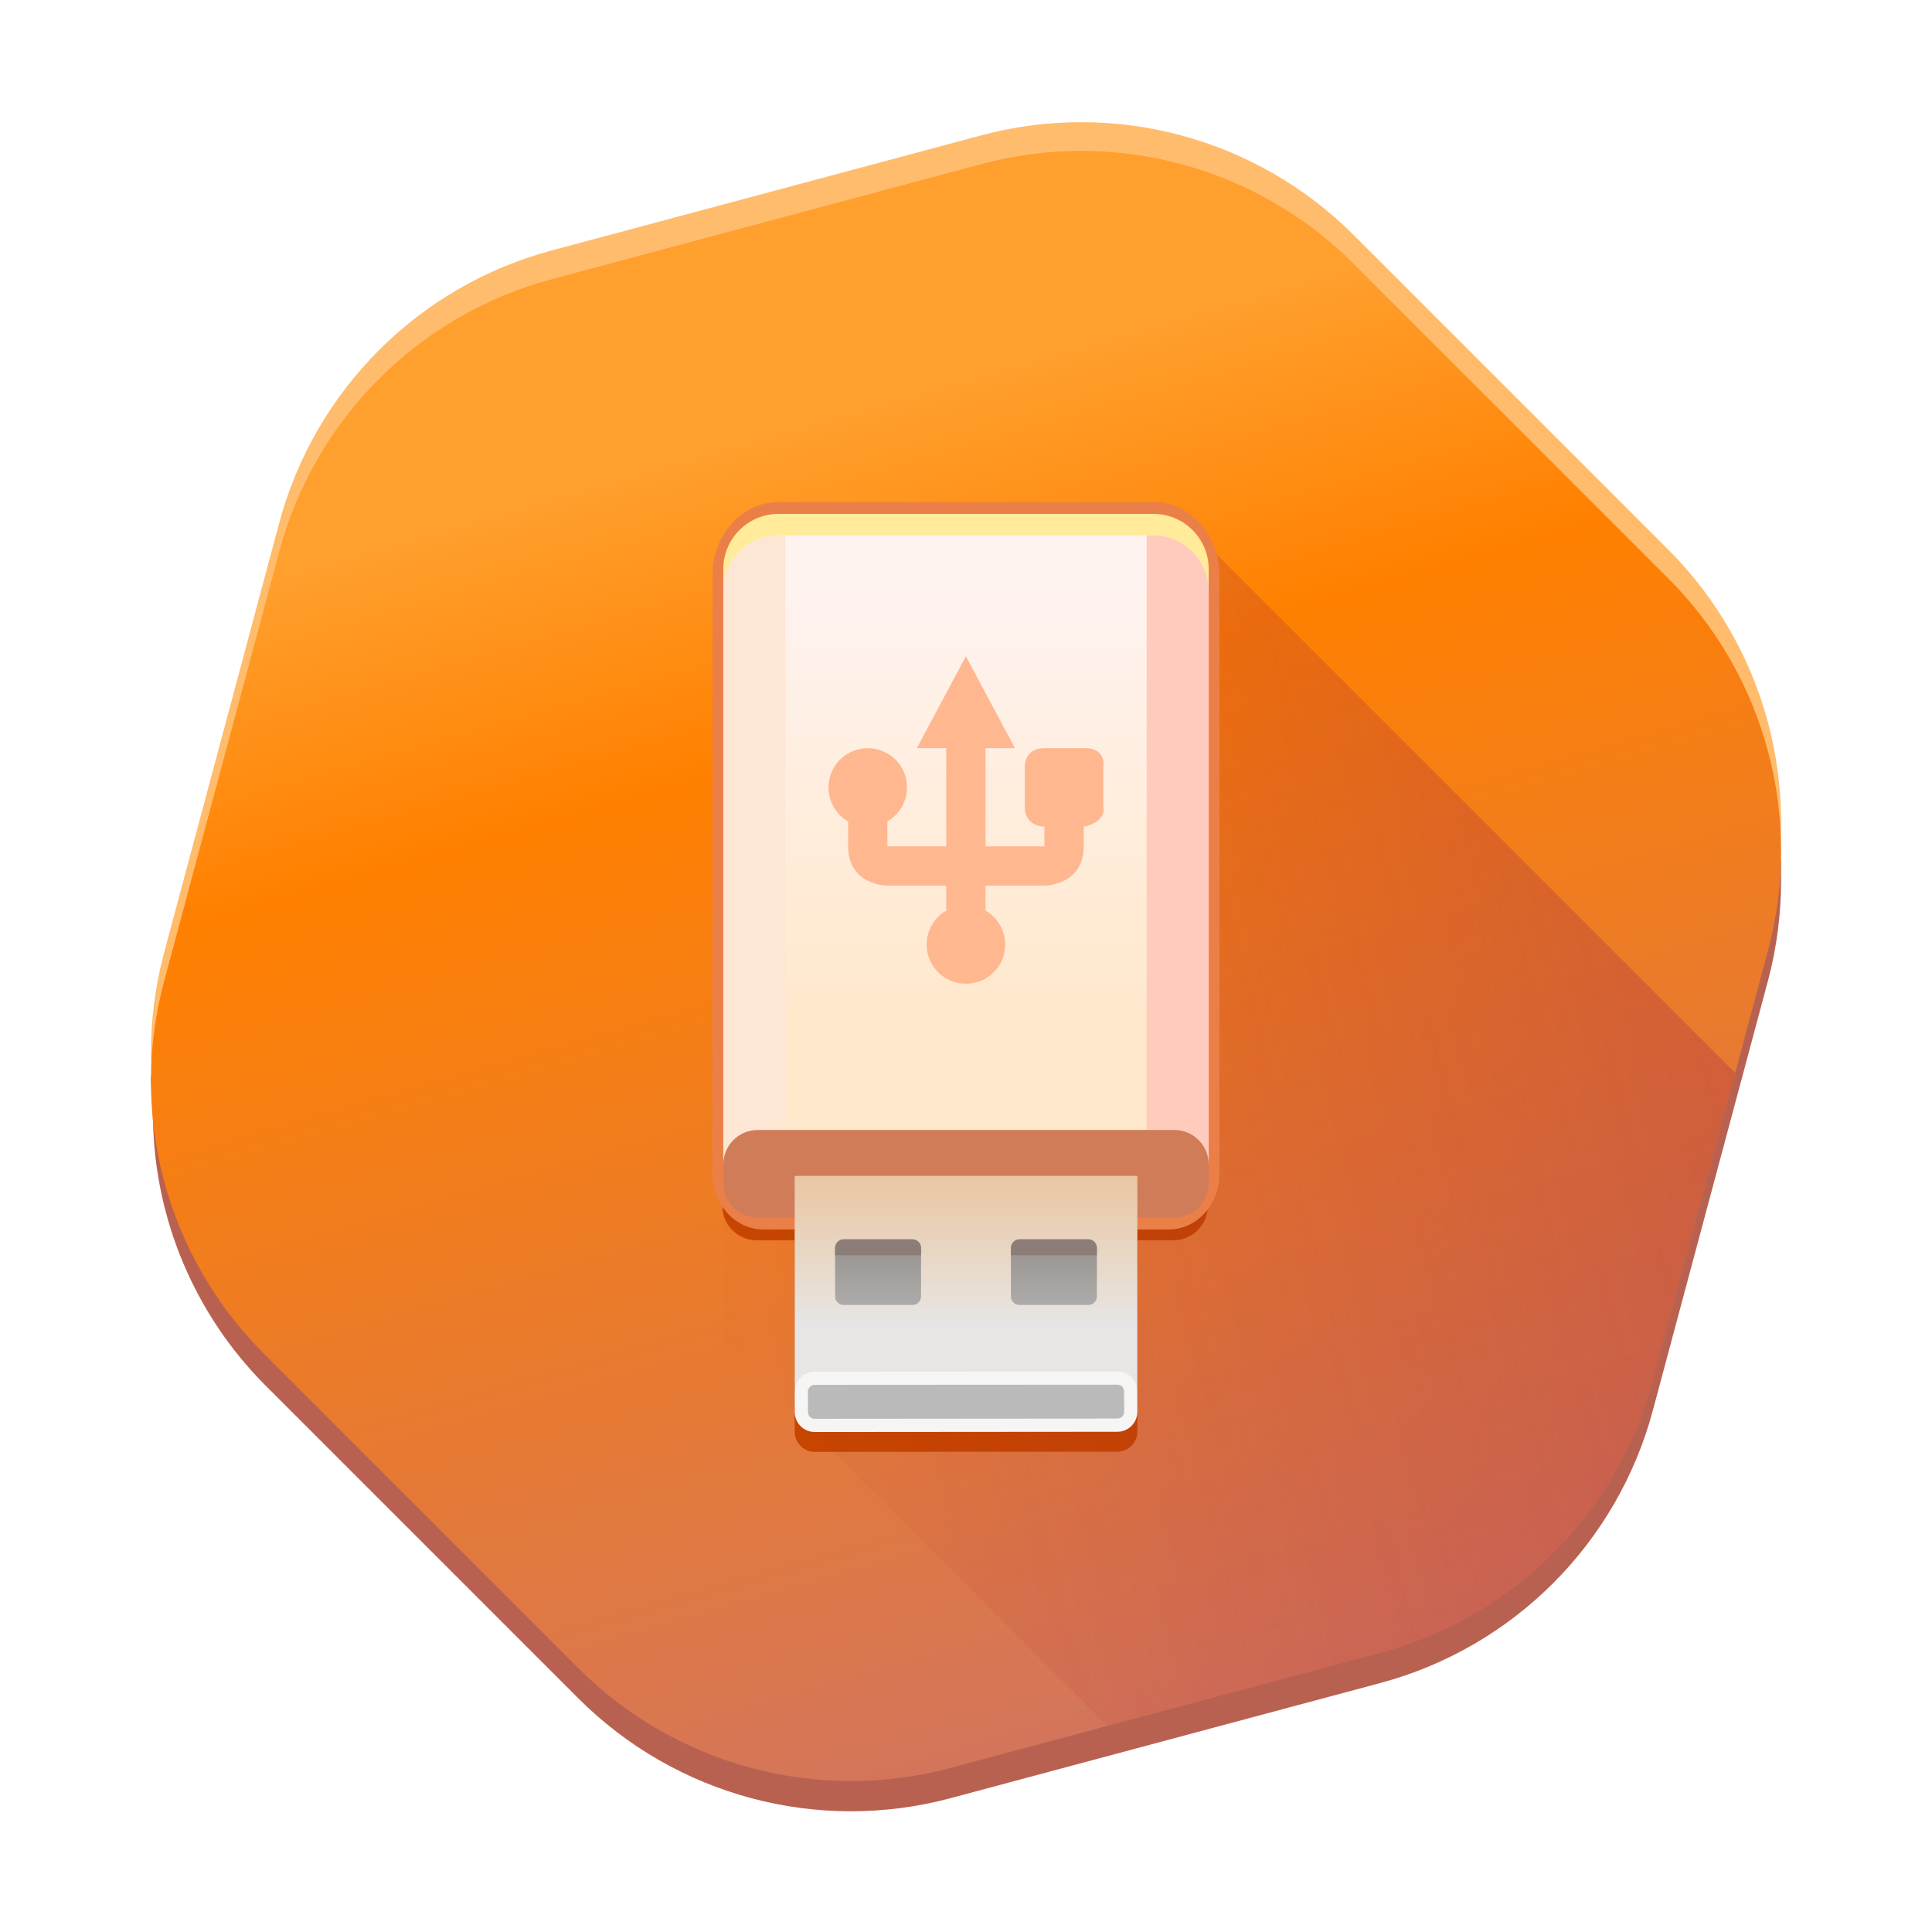
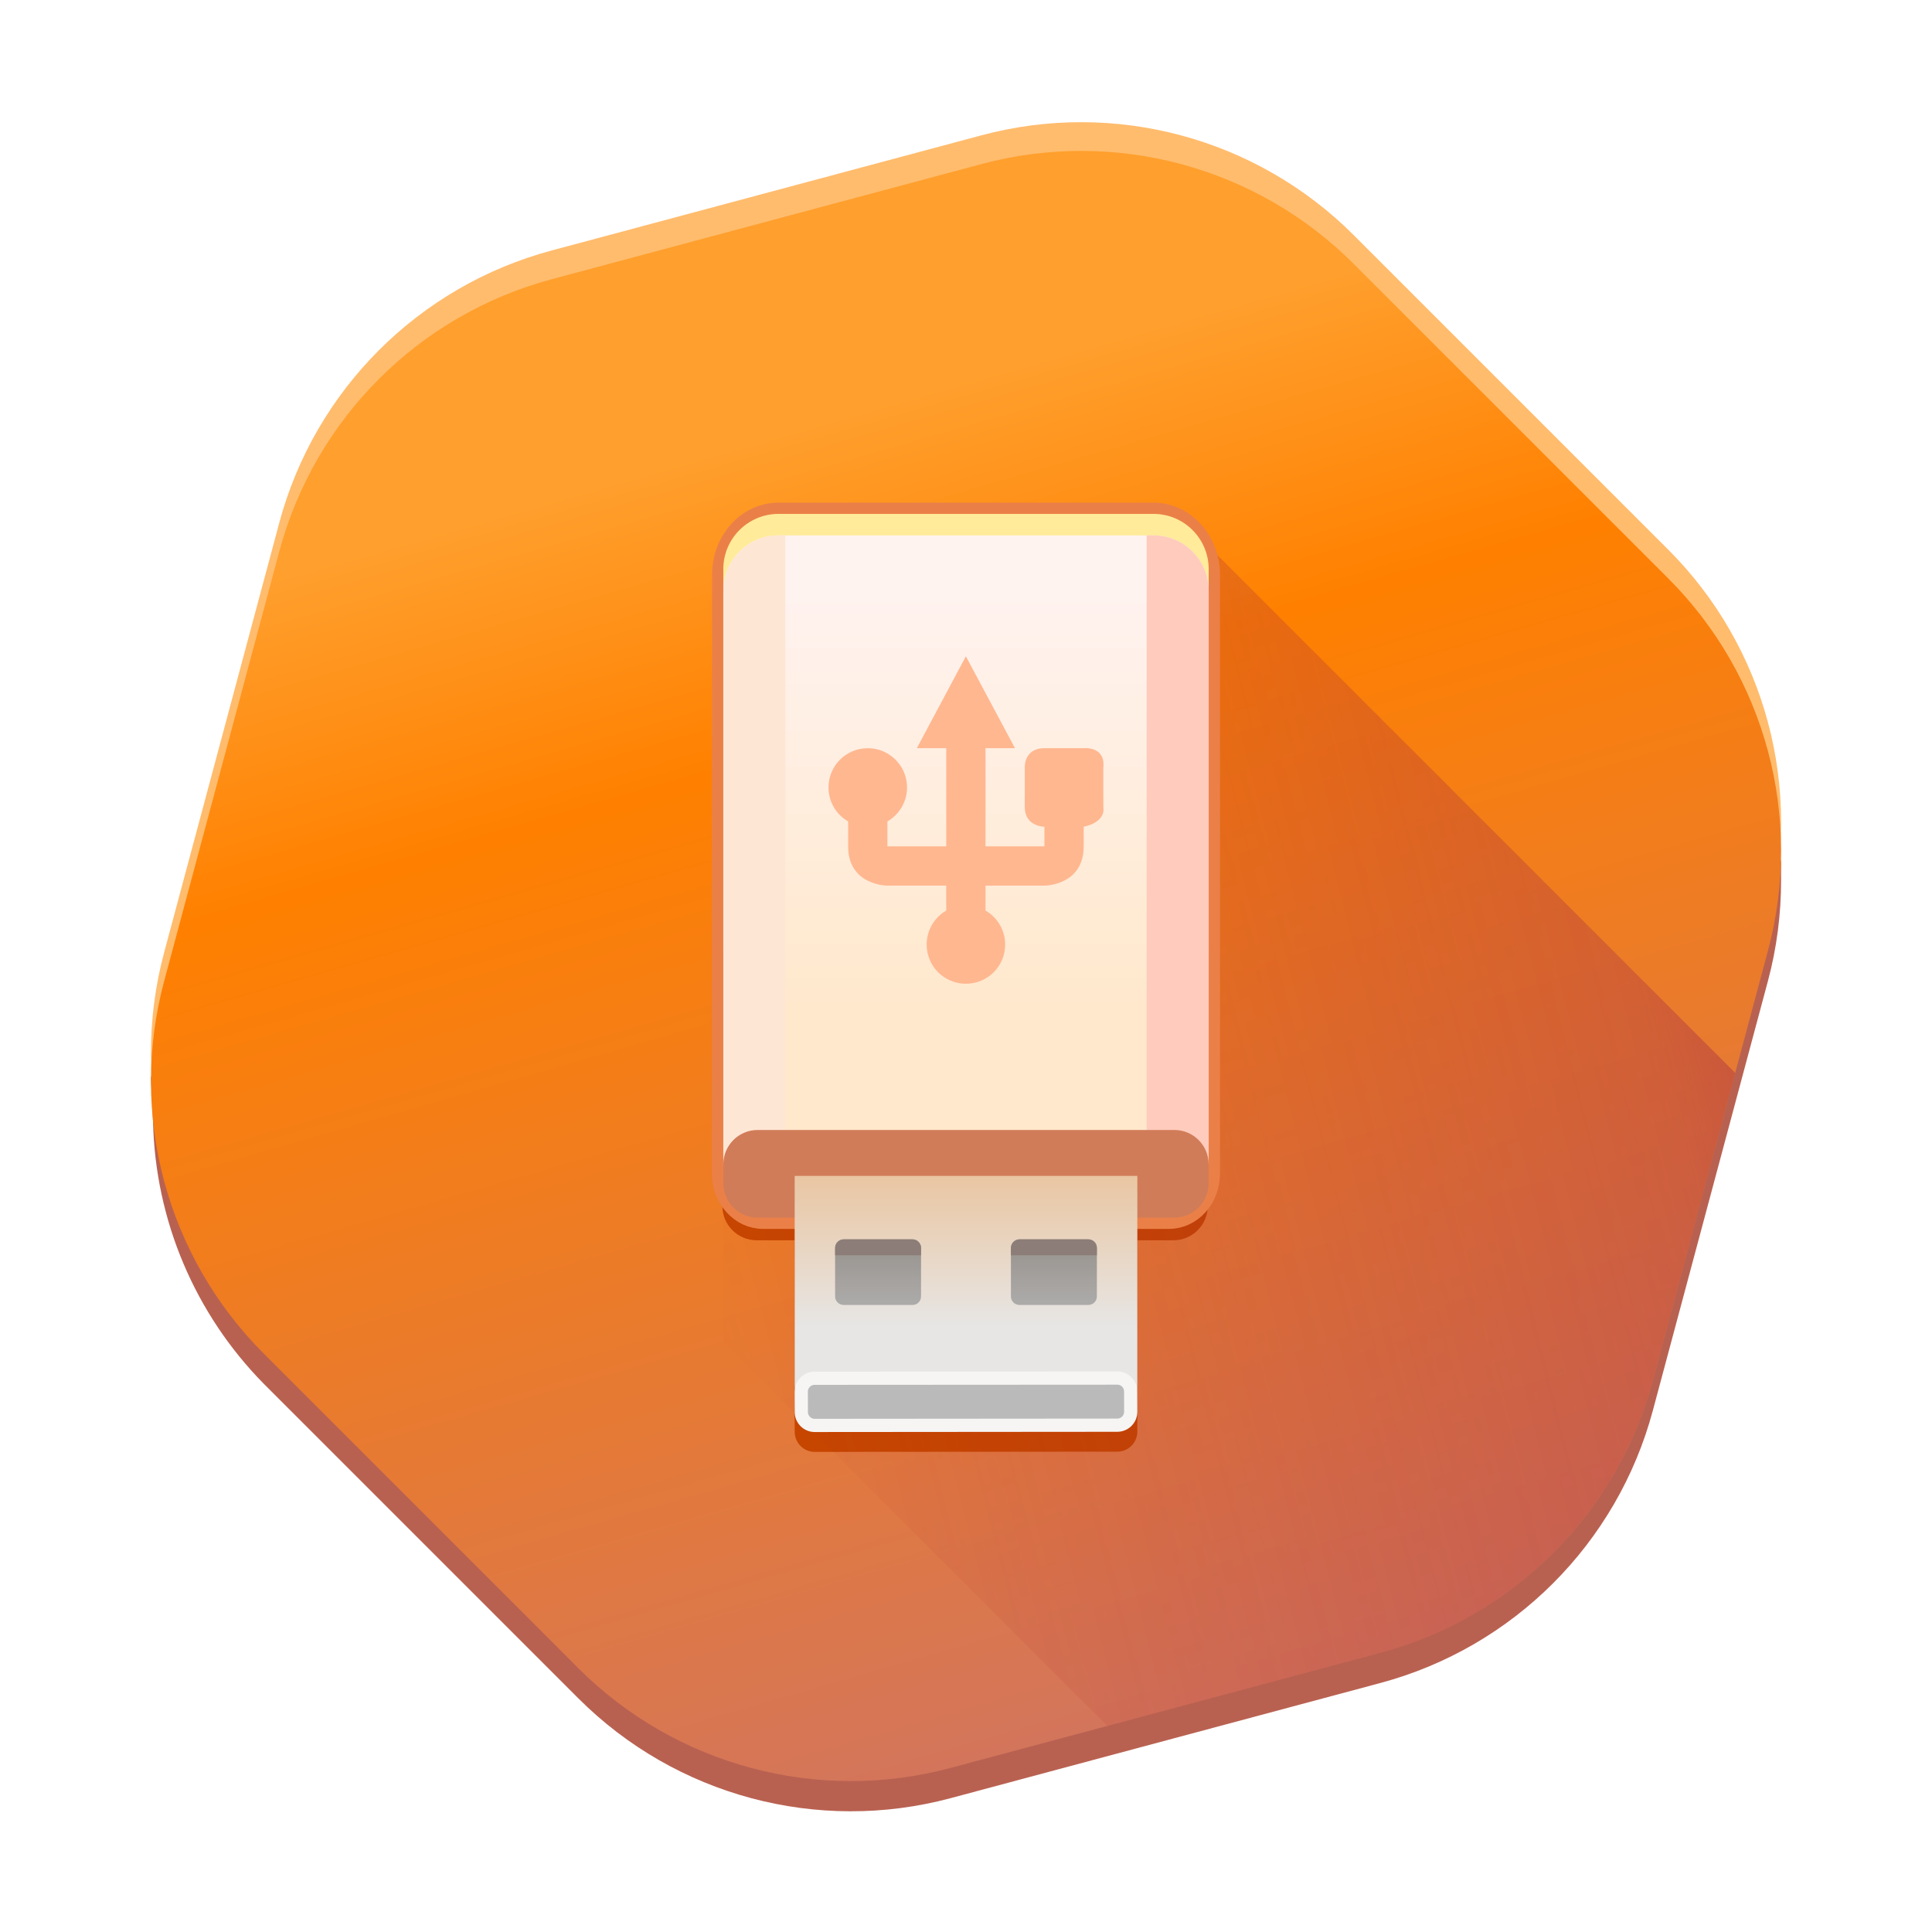
- <svg xmlns="http://www.w3.org/2000/svg" height="128px" viewBox="0 0 128 128" width="128px" version="1.1" id="svg41">
+ <svg xmlns="http://www.w3.org/2000/svg" height="128" viewBox="0 0 128 128" width="128" version="1.1" id="svg41">
  <defs id="defs41" />
  <filter id="a" height="1" width="1" x="0" y="0">
    <feColorMatrix color-interpolation-filters="sRGB" values="0 0 0 0 1 0 0 0 0 1 0 0 0 0 1 0 0 0 1 0" id="feColorMatrix1" />
  </filter>
-   <linearGradient id="b" gradientTransform="matrix(0.624046 0.167213 -0.167213 0.624046 15.63531 50.21164)" gradientUnits="userSpaceOnUse" x1="20.231" x2="98.397" y1="-45.876" y2="84.077">
+   <linearGradient id="b" gradientTransform="matrix(0.624046,0.167213,-0.167213,0.624046,15.63531,50.21164)" gradientUnits="userSpaceOnUse" x1="20.231" x2="98.397" y1="-45.876" y2="84.077">
    <stop offset="0.081" stop-color="#ff9f2d" id="stop1" />
    <stop offset="0.29" stop-color="#ff8000" id="stop2" />
    <stop offset="1" stop-color="#d2755e" id="stop3" />
  </linearGradient>
-   <linearGradient id="d" gradientTransform="matrix(0.971861 0.971861 0 1.374419 -41.56934 -44.17001)" gradientUnits="userSpaceOnUse" x1="96.635" x2="217.081" y1="37.686" y2="-20.83">
+   <linearGradient id="d" gradientTransform="matrix(0.971861,0.971861,0,1.374419,-49.56934,-60.17001)" gradientUnits="userSpaceOnUse" x1="96.635" x2="217.081" y1="37.686" y2="-20.83">
    <stop offset="0" stop-color="#af1e1e" stop-opacity="0" id="stop4" />
-     <stop offset="0.643" stop-color="#a62e45" stop-opacity="0.811" id="stop5" />
-     <stop offset="1" stop-color="#a92549" id="stop6" />
+     <stop offset="0.643" stop-color="#a62e45" stop-opacity="0.811" id="stop5" style="stop-color:#a62e45;stop-opacity:0.353;" />
+     <stop offset="1" stop-color="#a92549" id="stop6" style="stop-color:#a92549;stop-opacity:1;" />
  </linearGradient>
-   <clipPath id="e">
-     <rect height="152" width="192" id="rect6" />
-   </clipPath>
-   <clipPath id="g">
-     <rect height="152" width="192" id="rect8" />
-   </clipPath>
-   <linearGradient id="h" gradientTransform="matrix(-0.734358 0 0 -0.858844 116.8738 158.5006)" gradientUnits="userSpaceOnUse" x1="72" x2="72" y1="94.001" y2="139.504">
+   <linearGradient id="h" gradientTransform="matrix(-0.734358,0,0,-0.858844,116.8738,158.5006)" gradientUnits="userSpaceOnUse" x1="72" x2="72" y1="94.001" y2="139.504">
    <stop offset="0.281" stop-color="#ffe8cc" id="stop8" />
    <stop offset="1" stop-color="#fff3f0" id="stop9" />
  </linearGradient>
-   <clipPath id="j">
-     <rect height="152" width="192" id="rect10" />
-   </clipPath>
-   <clipPath id="l">
-     <rect height="152" width="192" id="rect12" />
-   </clipPath>
-   <linearGradient id="m" gradientTransform="matrix(-0.707869 0 -0 -0.693049 115.7958 127.846)" gradientUnits="userSpaceOnUse" x1="73.171" x2="73.171" y1="57.596" y2="73.893">
+   <linearGradient id="m" gradientTransform="matrix(-0.707869,0,0,-0.693049,115.7958,127.846)" gradientUnits="userSpaceOnUse" x1="73.171" x2="73.171" y1="57.596" y2="73.893">
    <stop offset="0" stop-color="#e7e6e5" id="stop12" />
    <stop offset="1" stop-color="#eac29a" id="stop13" />
  </linearGradient>
-   <linearGradient id="o" gradientTransform="matrix(-1.688479 0 0 -1.688479 195.5485 227.6354)" gradientUnits="userSpaceOnUse" x1="73.171" x2="73.171" y1="77.317" y2="73.597">
+   <linearGradient id="o" gradientTransform="matrix(-1.688479,0,0,-1.688479,187.5485,211.6354)" gradientUnits="userSpaceOnUse" x1="73.171" x2="73.171" y1="77.317" y2="73.597">
    <stop offset="0" stop-color="#767676" id="stop14" />
    <stop offset="1" stop-color="#a1a1a1" id="stop15" />
  </linearGradient>
-   <clipPath id="p">
-     <rect height="152" width="192" id="rect15" />
-   </clipPath>
-   <clipPath id="r">
-     <rect height="152" width="192" id="rect17" />
-   </clipPath>
-   <clipPath id="t">
-     <rect height="152" width="192" id="rect19" />
-   </clipPath>
-   <path d="m 38.32 108.617 l -20.844 -20.84 c -6.449 -6.449 -8.965 -15.852 -6.605 -24.66 l 7.629 -28.473 c 2.359 -8.809 9.242 -15.691 18.051 -18.051 l 28.473 -7.629 c 8.809 -2.359 18.207 0.16 24.656 6.605 l 20.844 20.844 c 6.449 6.449 8.969 15.852 6.609 24.66 l -7.629 28.473 c -2.363 8.809 -9.242 15.688 -18.051 18.051 l -28.473 7.629 c -8.812 2.359 -18.211 -0.16 -24.66 -6.609 z m 0 0" fill="#ffbc6d" id="path19" />
-   <path d="m 70.293 12.035 c -1.781 0.094 -3.547 0.375 -5.27 0.836 l -28.473 7.629 c -8.809 2.359 -15.691 9.242 -18.051 18.051 l -7.629 28.473 c -0.051 0.281 -0.094 0.562 -0.133 0.844 l -0.738 3.562 l 0.141 2.902 c 0.145 6.508 2.77 12.715 7.336 17.348 l 20.844 20.844 c 6.449 6.449 15.848 8.969 24.66 6.609 l 28.469 -7.629 c 8.812 -2.363 15.691 -9.242 18.055 -18.051 l 7.629 -28.473 c 0.582 -2.18 0.871 -4.422 0.867 -6.676 v -1.168 l -0.852 -5.297 c -1.152 -4.355 -3.438 -8.332 -6.625 -11.52 l -20.844 -20.844 c -5.113 -5.113 -12.16 -7.82 -19.387 -7.441 z m 0 0" fill="#b96151" id="path20" />
-   <path d="m 38.32 110.523 l -20.844 -20.844 c -6.449 -6.449 -8.965 -15.848 -6.605 -24.656 l 7.629 -28.473 c 2.359 -8.809 9.242 -15.691 18.051 -18.051 l 28.473 -7.629 c 8.809 -2.363 18.207 0.156 24.656 6.605 l 20.844 20.844 c 6.449 6.449 8.969 15.848 6.609 24.656 l -7.629 28.473 c -2.363 8.812 -9.242 15.691 -18.051 18.051 l -28.473 7.629 c -8.812 2.363 -18.211 -0.156 -24.66 -6.605 z m 0 0" fill="url(#b)" id="path21" style="fill:url(#b)" />
-   <g fill="#c64600" fill-rule="evenodd" id="g24">
-     <path d="m 77.742 82.172 h -27.609 c -1.258 0 -2.273 -1.02 -2.273 -2.273 v -1.258 c 0 -1.258 1.016 -2.277 2.273 -2.277 h 27.609 c 1.258 0 2.273 1.02 2.273 2.277 v 1.258 c 0 1.254 -1.016 2.273 -2.273 2.273 z m 0 0" id="path22" />
-     <path d="m 74.051 95.121 h -20.035 c -0.754 0 -1.367 -0.609 -1.367 -1.363 v -13.852 h 22.703 v 13.914 c 0 0.719 -0.582 1.301 -1.301 1.301 z m 0 0" id="path23" />
-     <path d="m -81.881 -111.798 l 20.043 -0.001 c 0.492 0 0.89 0.399 0.889 0.891 l 0.002 1.344 c -0.001 0.488 -0.4 0.886 -0.892 0.89 l -20.043 -0.003 c -0.492 -0 -0.89 -0.399 -0.889 -0.887 l -0.002 -1.344 c 0.001 -0.492 0.4 -0.89 0.892 -0.89 z m 0 0" stroke="#c64600" stroke-linecap="round" stroke-linejoin="round" stroke-width="0.876" transform="matrix(-1 0.00072624 -0.00127337 -0.999999 -8 -16)" id="path24" />
-   </g>
-   <g mask="none" id="g26" style="opacity:0.413">
-     <g clip-path="url(#e)" transform="matrix(1 0 0 1 -8 -16)" id="g25">
-       <path d="m 86.824 50.945 l -30.902 2.164 v 51.797 l 25.438 25.441 l 18.094 -4.848 c 8.805 -2.359 15.684 -9.238 18.047 -18.051 l 5.461 -20.367 z m 0 0" fill="url(#d)" id="path25" style="fill:url(#d);opacity:1" />
-     </g>
-   </g>
-   <g mask="none" id="g28">
-     <g clip-path="url(#g)" transform="matrix(1 0 0 1 -8 -16)" id="g27">
-       <path d="m -84.678 -91.044 h 25.356 c 1.37 0 2.483 1.113 2.483 2.483 v 33.951 c 0 1.905 -1.543 3.448 -3.448 3.448 h -23.426 c -1.904 0 -3.448 -1.544 -3.448 -3.448 v -33.951 c 0 -1.37 1.109 -2.483 2.483 -2.483 z m 0 0" fill="none" stroke="#ea8048" stroke-linecap="round" stroke-linejoin="round" stroke-width="1.34" transform="matrix(-1.060521 0 0 -1.169079 -4.357181 -9.766159)" id="path26" />
-     </g>
-   </g>
-   <path d="m 79.504 76.344 h -31.582 v -38.641 c 0 -2.02 1.637 -3.656 3.656 -3.656 h 24.844 c 2.02 0 3.656 1.637 3.656 3.656 v 38.066 c 0 0.316 -0.254 0.574 -0.574 0.574 z m 0 0" fill="#ffeb9a" fill-rule="evenodd" id="path28" />
-   <path d="m 79.504 77.77 h -31.582 v -38.641 c 0 -2.02 1.637 -3.656 3.656 -3.656 h 24.844 c 2.02 0 3.656 1.637 3.656 3.656 v 38.066 c 0 0.316 -0.254 0.574 -0.574 0.574 z m 0 0" fill="url(#h)" fill-rule="evenodd" id="path29" />
-   <g mask="none" id="g31">
-     <g clip-path="url(#j)" transform="matrix(1 0 0 1 -8 -16)" id="g30">
-       <path d="m 83.969 51.469 v 42.297 h 3.535 c 0.32 0 0.574 -0.254 0.574 -0.574 v -38.062 c 0 -2.02 -1.637 -3.656 -3.656 -3.66 z m 0 0" fill="#ffcbbc" fill-rule="evenodd" id="path30" />
-     </g>
-   </g>
-   <g mask="none" id="g33">
-     <g clip-path="url(#l)" transform="matrix(1 0 0 1 -8 -16)" id="g32">
-       <path d="m 60.031 51.473 v 42.297 h -3.535 c -0.32 0 -0.574 -0.258 -0.574 -0.574 v -38.066 c 0 -2.02 1.637 -3.656 3.656 -3.656 z m 0 0" fill="#fee6d5" fill-rule="evenodd" id="path31" />
-     </g>
-   </g>
-   <path d="m 77.805 80.672 h -27.609 c -1.258 0 -2.273 -1.02 -2.273 -2.273 v -1.258 c 0 -1.258 1.016 -2.277 2.273 -2.277 h 27.609 c 1.258 0 2.273 1.02 2.273 2.277 v 1.258 c 0 1.254 -1.016 2.273 -2.273 2.273 z m 0 0" fill="#d17c58" fill-rule="evenodd" id="path33" />
-   <path d="m 63.992 43.48 l -3.25 6.09 h 1.949 v 6.504 h -3.898 v -1.652 c 0.801 -0.465 1.301 -1.32 1.301 -2.25 c 0 -1.438 -1.164 -2.602 -2.602 -2.602 s -2.602 1.164 -2.602 2.602 c 0 0.93 0.496 1.789 1.301 2.25 v 1.652 c 0 2.602 2.602 2.602 2.602 2.602 h 3.898 v 1.652 c -0.801 0.465 -1.297 1.32 -1.297 2.25 c 0 1.438 1.16 2.598 2.598 2.598 s 2.602 -1.16 2.602 -2.598 c 0 -0.93 -0.496 -1.789 -1.301 -2.25 v -1.652 h 3.902 s 2.602 0 2.602 -2.602 v -1.301 s 1.461 -0.242 1.301 -1.301 v -2.602 c 0.16 -1.461 -1.301 -1.301 -1.301 -1.301 h -2.602 c -1.383 0 -1.301 1.301 -1.301 1.301 v 2.602 c 0 1.301 1.301 1.301 1.301 1.301 v 1.301 h -3.902 v -6.504 h 1.953 z m 0 0" fill="#ffb790" id="path34" />
-   <path d="m 74.051 93.121 h -20.035 c -0.754 0 -1.367 -0.609 -1.367 -1.363 v -13.852 h 22.703 v 13.914 c 0 0.719 -0.582 1.301 -1.301 1.301 z m 0 0" fill="url(#m)" fill-rule="evenodd" id="path35" />
-   <g mask="none" id="g37">
-     <g clip-path="url(#p)" transform="matrix(1 0 0 1 -8 -16)" id="g36">
-       <path d="m 80.105 102.457 h -4.566 c -0.312 0 -0.562 -0.25 -0.562 -0.562 v -3.223 c 0 -0.312 0.25 -0.562 0.562 -0.562 h 4.566 c 0.312 0 0.566 0.25 0.566 0.562 v 3.223 c 0 0.312 -0.254 0.562 -0.566 0.562 z m -16.211 0 h 4.566 c 0.312 0 0.562 -0.25 0.562 -0.562 v -3.223 c 0 -0.312 -0.25 -0.562 -0.562 -0.562 h -4.566 c -0.312 0 -0.566 0.25 -0.566 0.562 v 3.223 c 0 0.312 0.254 0.562 0.566 0.562 z m 0 0" fill="url(#o)" fill-rule="evenodd" id="path36" style="opacity:0.769" />
-     </g>
-   </g>
-   <path d="m -81.883 -110.481 l 20.043 -0.001 c 0.492 0 0.89 0.399 0.889 0.891 l 0.002 1.344 c -0.001 0.492 -0.4 0.89 -0.892 0.89 l -20.043 -0.003 c -0.492 0.004 -0.89 -0.395 -0.889 -0.887 l -0.002 -1.344 c 0.001 -0.492 0.4 -0.89 0.892 -0.89 z m 0 0" fill="#bababa" fill-rule="evenodd" stroke="#f6f5f4" stroke-linecap="round" stroke-linejoin="round" stroke-width="0.876" transform="matrix(-1 0.00072624 -0.00127337 -0.999999 -8 -16)" id="path37" />
-   <g mask="none" id="g39">
-     <g clip-path="url(#r)" transform="matrix(1 0 0 1 -8 -16)" id="g38">
-       <path d="m 63.91 98.109 h 4.535 c 0.32 0 0.578 0.258 0.578 0.578 v 0.48 h -5.695 v -0.477 c 0 -0.32 0.262 -0.582 0.582 -0.582 z m 0 0" fill="#8c7d78" fill-rule="evenodd" id="path38" />
-     </g>
-   </g>
-   <g mask="none" id="g41">
-     <g clip-path="url(#t)" transform="matrix(1 0 0 1 -8 -16)" id="g40">
-       <path d="m 75.566 98.109 h 4.535 c 0.312 0 0.57 0.254 0.57 0.57 v 0.488 h -5.695 v -0.469 c 0 -0.324 0.262 -0.59 0.59 -0.59 z m 0 0" fill="#8c7d78" fill-rule="evenodd" id="path39" />
-     </g>
-   </g>
+   <path d="M 38.32,108.617 17.477,87.777 C 11.027,81.328 8.512,71.926 10.871,63.117 L 18.5,34.645 C 20.859,25.836 27.742,18.953 36.551,16.594 L 65.023,8.965 C 73.832,6.605 83.23,9.125 89.68,15.57 l 20.844,20.844 c 6.449,6.449 8.969,15.852 6.609,24.66 l -7.629,28.473 c -2.363,8.809 -9.242,15.688 -18.051,18.051 l -28.473,7.629 c -8.812,2.359 -18.211,-0.16 -24.66,-6.609 z m 0,0" fill="#ffbc6d" id="path19" />
+   <path d="m 70.293,12.035 c -1.781,0.094 -3.547,0.375 -5.27,0.836 L 36.551,20.5 C 27.742,22.859 20.859,29.742 18.5,38.551 l -7.629,28.473 c -0.051,0.281 -0.094,0.562 -0.133,0.844 L 10,71.43 l 0.141,2.902 c 0.145,6.508 2.77,12.715 7.336,17.348 l 20.844,20.844 c 6.449,6.449 15.848,8.969 24.66,6.609 l 28.469,-7.629 c 8.813,-2.363 15.691,-9.242 18.055,-18.051 l 7.629,-28.473 c 0.582,-2.18 0.871,-4.422 0.867,-6.676 v -1.168 l -0.852,-5.297 c -1.152,-4.355 -3.438,-8.332 -6.625,-11.52 L 89.68,19.477 C 84.566,14.363 77.52,11.656 70.293,12.035 Z m 0,0" fill="#b96151" id="path20" />
+   <path d="M 38.32,110.523 17.477,89.68 C 11.027,83.23 8.512,73.832 10.871,65.023 L 18.5,36.551 C 20.859,27.742 27.742,20.859 36.551,18.5 l 28.473,-7.629 c 8.809,-2.363 18.207,0.156 24.656,6.605 l 20.844,20.844 c 6.449,6.449 8.969,15.848 6.609,24.656 l -7.629,28.473 C 107.141,100.262 100.262,107.141 91.453,109.5 l -28.473,7.629 c -8.812,2.363 -18.211,-0.156 -24.66,-6.605 z m 0,0" fill="url(#b)" id="path21" style="fill:url(#b)" />
+   <path d="M 77.742,82.172 H 50.133 c -1.258,0 -2.273,-1.02 -2.273,-2.273 v -1.258 c 0,-1.258 1.016,-2.277 2.273,-2.277 h 27.609 c 1.258,0 2.273,1.02 2.273,2.277 v 1.258 c 0,1.254 -1.016,2.273 -2.273,2.273 z m 0,0" id="path22" style="fill:#c64600;fill-rule:evenodd" />
+   <path d="M 74.051,95.121 H 54.016 c -0.754,0 -1.367,-0.609 -1.367,-1.363 V 79.906 h 22.703 v 13.914 c 0,0.719 -0.582,1.301 -1.301,1.301 z m 0,0" id="path23" style="fill:#c64600;fill-rule:evenodd" />
+   <path d="m 74.023,95.738 -20.043,0.016 c -0.492,-3e-6 -0.891,-0.398 -0.891,-0.891 l -0.004,-1.344 c 0,-0.488 0.398,-0.887 0.891,-0.891 l 20.043,-0.012 c 0.492,3e-6 0.891,0.398 0.891,0.887 l 0.004,1.344 c 1e-6,0.492 -0.398,0.891 -0.891,0.891 z m 0,0" stroke="#c64600" stroke-linecap="round" stroke-linejoin="round" stroke-width="0.876" id="path24" style="fill:#c64600;fill-rule:evenodd" />
+   <path d="M 78.824,34.945 47.922,37.109 V 88.906 l 25.438,25.441 L 91.453,109.5 C 100.258,107.141 107.137,100.262 109.5,91.449 l 5.461,-20.367 z m 0,0" fill="url(#d)" id="path25" style="opacity:1;fill:url(#d)" />
+   <path d="M 77.445,80.672 H 50.555 c -1.453,0 -2.633,-1.301 -2.633,-2.902 V 38.078 c 0,-2.227 1.637,-4.031 3.656,-4.031 h 24.844 c 2.02,0 3.656,1.805 3.656,4.031 v 39.691 c 0,1.602 -1.176,2.902 -2.633,2.902 z m 0,0" fill="none" stroke="#ea8048" stroke-linecap="round" stroke-linejoin="round" stroke-width="1.492" id="path26" />
+   <path d="M 79.504,76.344 H 47.922 V 37.703 c 0,-2.02 1.637,-3.656 3.656,-3.656 h 24.844 c 2.02,0 3.656,1.637 3.656,3.656 v 38.066 c 0,0.316 -0.254,0.574 -0.574,0.574 z m 0,0" fill="#ffeb9a" fill-rule="evenodd" id="path28" />
+   <path d="M 79.504,77.77 H 47.922 V 39.129 c 0,-2.02 1.637,-3.656 3.656,-3.656 h 24.844 c 2.02,0 3.656,1.637 3.656,3.656 v 38.066 c 0,0.316 -0.254,0.574 -0.574,0.574 z m 0,0" fill="url(#h)" fill-rule="evenodd" id="path29" style="fill:url(#h)" />
+   <path d="m 75.969,35.469 v 42.297 h 3.535 c 0.32,0 0.574,-0.254 0.574,-0.574 v -38.062 c 0,-2.02 -1.637,-3.656 -3.656,-3.66 z m 0,0" fill="#ffcbbc" fill-rule="evenodd" id="path30" />
+   <path d="m 52.031,35.473 v 42.297 h -3.535 c -0.32,0 -0.574,-0.258 -0.574,-0.574 V 39.129 c 0,-2.02 1.637,-3.656 3.656,-3.656 z m 0,0" fill="#fee6d5" fill-rule="evenodd" id="path31" />
+   <path d="M 77.805,80.672 H 50.195 c -1.258,0 -2.273,-1.02 -2.273,-2.273 v -1.258 c 0,-1.258 1.016,-2.277 2.273,-2.277 h 27.609 c 1.258,0 2.273,1.02 2.273,2.277 v 1.258 c 0,1.254 -1.016,2.273 -2.273,2.273 z m 0,0" fill="#d17c58" fill-rule="evenodd" id="path33" />
+   <path d="m 63.992,43.48 -3.25,6.09 h 1.949 v 6.504 h -3.898 v -1.652 c 0.801,-0.465 1.301,-1.32 1.301,-2.25 0,-1.438 -1.164,-2.602 -2.602,-2.602 -1.438,0 -2.602,1.164 -2.602,2.602 0,0.93 0.496,1.789 1.301,2.25 v 1.652 c 0,2.602 2.602,2.602 2.602,2.602 h 3.898 v 1.652 c -0.801,0.465 -1.297,1.32 -1.297,2.25 0,1.438 1.16,2.598 2.598,2.598 1.438,0 2.602,-1.16 2.602,-2.598 0,-0.93 -0.496,-1.789 -1.301,-2.25 v -1.652 h 3.902 c 0,0 2.602,0 2.602,-2.602 v -1.301 c 0,0 1.461,-0.242 1.301,-1.301 v -2.602 c 0.16,-1.461 -1.301,-1.301 -1.301,-1.301 h -2.602 c -1.383,0 -1.301,1.301 -1.301,1.301 v 2.602 c 0,1.301 1.301,1.301 1.301,1.301 v 1.301 h -3.902 v -6.504 h 1.953 z m 0,0" fill="#ffb790" id="path34" />
+   <path d="M 74.051,93.121 H 54.016 c -0.754,0 -1.367,-0.609 -1.367,-1.363 V 77.906 h 22.703 v 13.914 c 0,0.719 -0.582,1.301 -1.301,1.301 z m 0,0" fill="url(#m)" fill-rule="evenodd" id="path35" style="fill:url(#m)" />
+   <path d="m 72.105,86.457 h -4.566 c -0.312,0 -0.562,-0.25 -0.562,-0.562 v -3.223 c 0,-0.312 0.25,-0.562 0.562,-0.562 h 4.566 c 0.312,0 0.566,0.25 0.566,0.562 v 3.223 c 0,0.312 -0.254,0.562 -0.566,0.562 z m -16.211,0 h 4.566 c 0.312,0 0.562,-0.25 0.562,-0.562 v -3.223 c 0,-0.312 -0.25,-0.562 -0.562,-0.562 h -4.566 c -0.312,0 -0.566,0.25 -0.566,0.562 v 3.223 c 0,0.312 0.254,0.562 0.566,0.562 z m 0,0" fill="url(#o)" fill-rule="evenodd" id="path36" style="opacity:0.769;fill:url(#o)" />
+   <path d="m 74.023,94.422 -20.043,0.016 c -0.492,-3e-6 -0.891,-0.398 -0.891,-0.891 l -0.004,-1.344 c 0,-0.492 0.398,-0.891 0.891,-0.891 l 20.043,-0.012 c 0.492,-0.004 0.891,0.395 0.891,0.887 l 0.004,1.344 c -10e-7,0.492 -0.398,0.891 -0.891,0.891 z m 0,0" fill="#bababa" fill-rule="evenodd" stroke="#f6f5f4" stroke-linecap="round" stroke-linejoin="round" stroke-width="0.876" id="path37" />
+   <path d="m 55.91,82.109 h 4.535 c 0.32,0 0.578,0.258 0.578,0.578 v 0.48 h -5.695 v -0.477 c 0,-0.32 0.262,-0.582 0.582,-0.582 z m 0,0" fill="#8c7d78" fill-rule="evenodd" id="path38" />
+   <path d="m 67.566,82.109 h 4.535 c 0.312,0 0.57,0.254 0.57,0.57 v 0.488 h -5.695 v -0.469 c 0,-0.324 0.262,-0.59 0.59,-0.59 z m 0,0" fill="#8c7d78" fill-rule="evenodd" id="path39" />
</svg>
